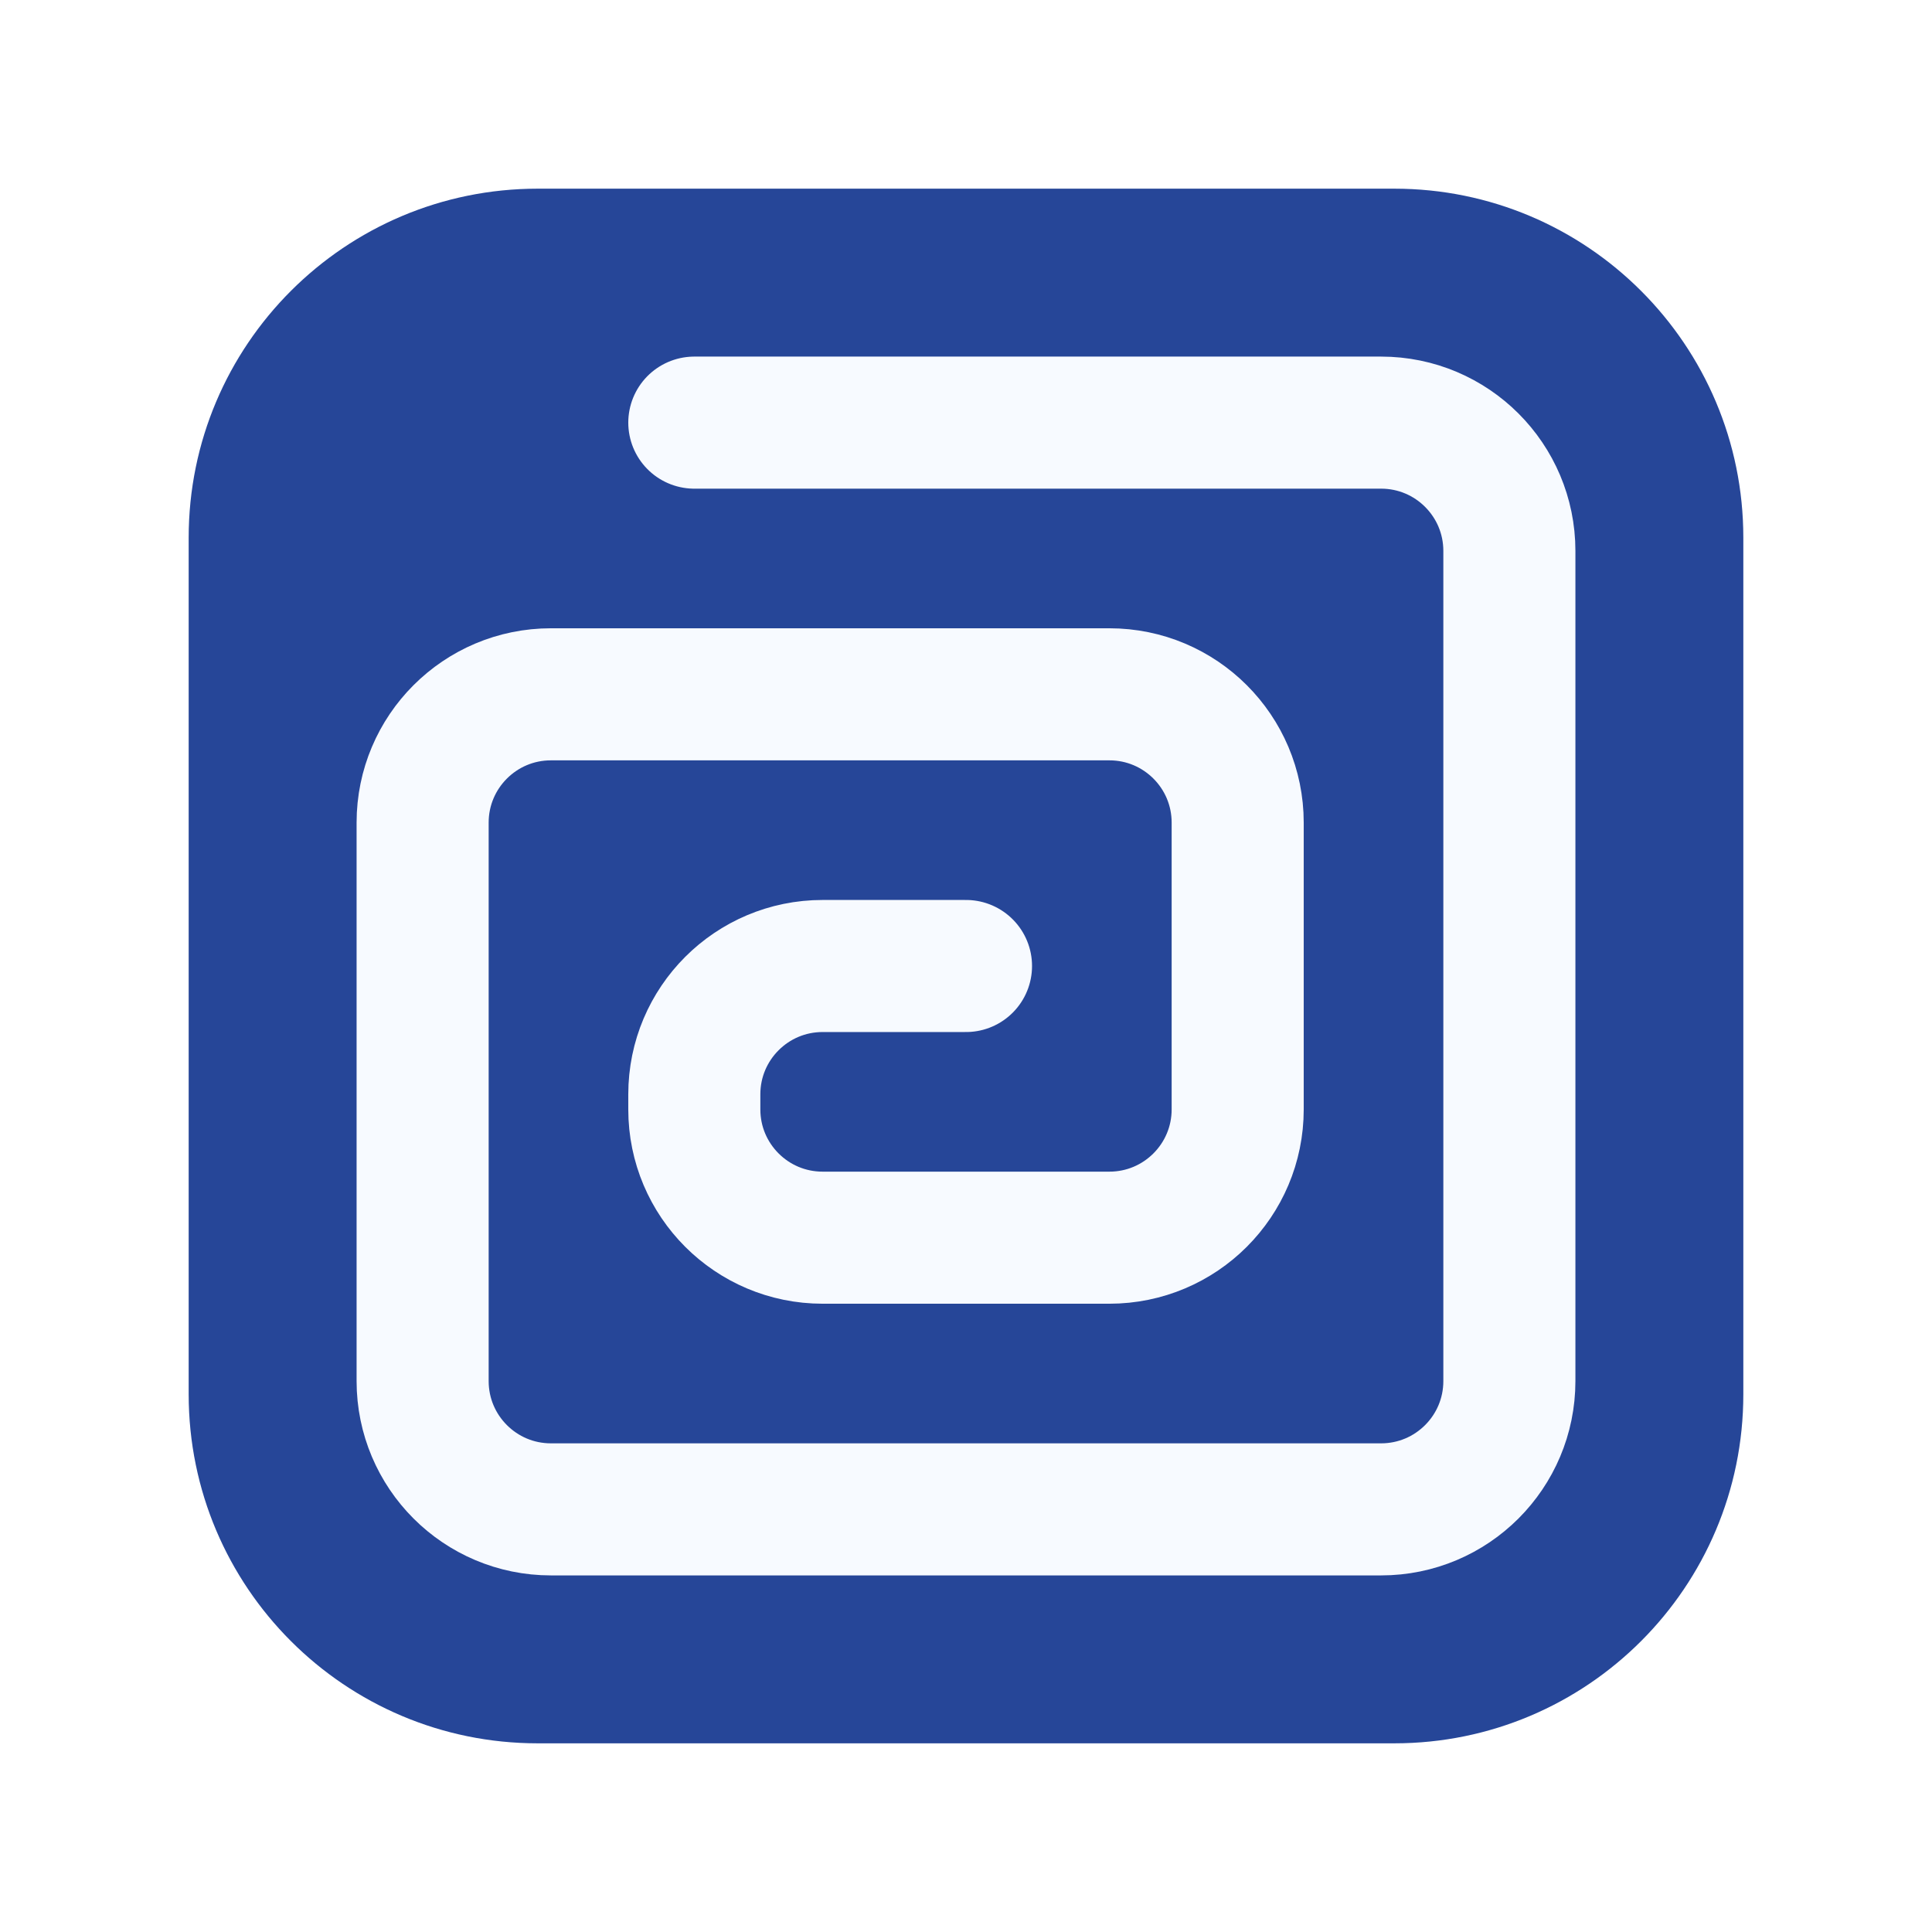
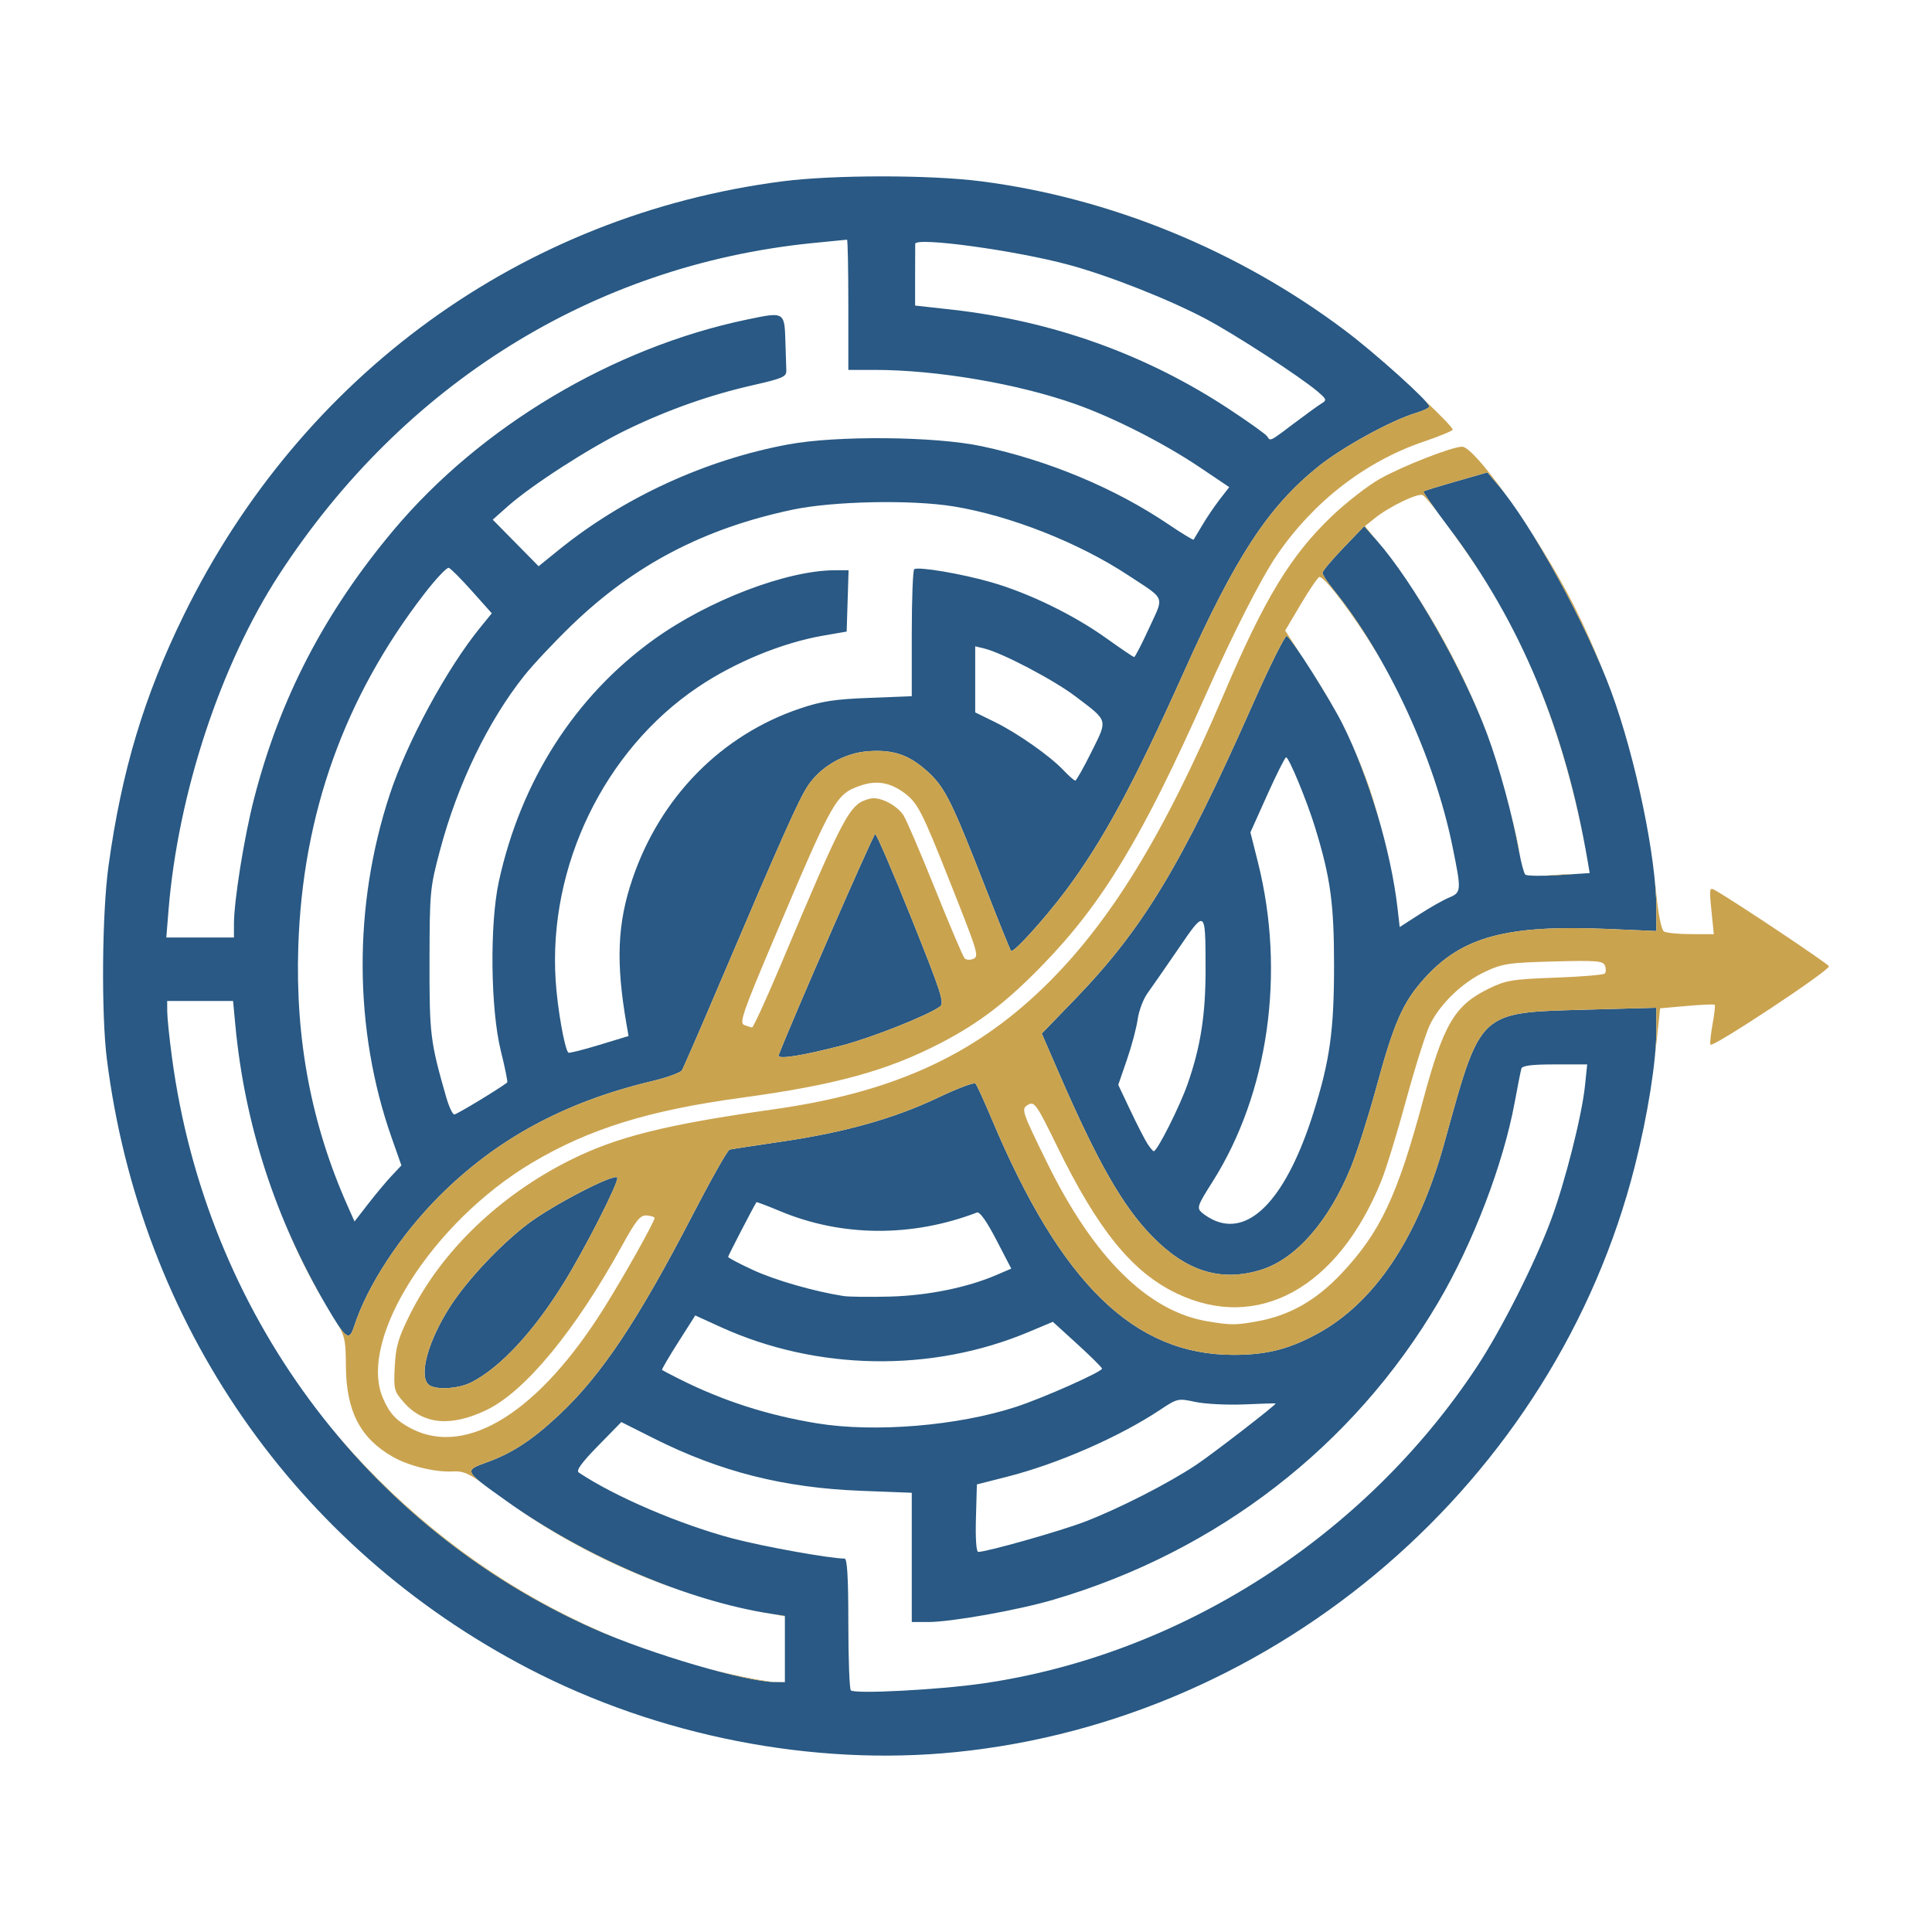
- <svg xmlns="http://www.w3.org/2000/svg" viewBox="0 0 1024 1024" role="img" aria-label="Ariadne logo">
-   <rect x="100" y="100" width="824" height="824" rx="185" fill="#264698" />
-   <path d="M 368 224 L 732 224 A 68 68 0 0 1 800 292 L 800 732 A 68 68 0 0 1 732 800 L 292 800 A 68 68 0 0 1 224 732 L 224 436 A 68 68 0 0 1 292 368 L 588 368 A 68 68 0 0 1 656 436 L 656 588 A 68 68 0 0 1 588 656 L 436 656 A 68 68 0 0 1 368 588 L 368 580 A 68 68 0 0 1 436 512 L 512 512" fill="none" stroke="#f7faff" stroke-width="70" stroke-linecap="round" stroke-linejoin="round" />
+ <svg xmlns="http://www.w3.org/2000/svg" viewBox="0 0 1024 1024" role="img" aria-labelledby="ariadne-logo-title">
+   <g transform="scale(2.56)">
+     <g transform="matrix(0.6913077,0,0,0.6913077,-659.6872,-467.0923)">
+       <path fill="#295984" d="m 1240.465,1200.405 c -42.68,4.3 -88.96,-4.75 -127.92,-25.03 -69.89,-36.38 -116.27,-103.38 -126.27,-182.43 -1.72,-13.57 -1.47,-43.9 0.49,-58 3.93,-28.45 10.64,-50.78 22.51,-75 35.32,-72.06 101.33,-119.89 179.35,-129.98 15.21,-1.96 44.1,-1.97 59.4,-0.01 38.72,4.96 77.14,20.69 109,44.64 9.25,6.95 25.3,21.41 25.3,22.8 0,0.4 -1.78,1.27 -3.95,1.92 -7.45,2.23 -22.11,10.28 -29.33,16.09 -15.04,12.12 -24.77,27.02 -40.29,61.66 -14.91,33.28 -24.27,50.59 -35.33,65.35 -6.4,8.54 -15.69,18.77 -16.37,18.03 -0.25,-0.27 -3.66,-8.7 -7.57,-18.73 -10.27,-26.3 -12.21,-30.19 -17.33,-34.89 -5.55,-5.08 -10.31,-6.73 -17.86,-6.18 -7.15,0.51 -14.24,4.57 -18.08,10.33 -2.72,4.09 -7.97,15.85 -26.31,58.97 -5.84,13.75 -10.99,25.58 -11.43,26.28 -0.45,0.71 -4.54,2.18 -9.1,3.27 -25.99,6.2 -46.46,17.29 -63.56,34.42 -11.67,11.69 -21.52,26.72 -25.45,38.83 -1.55,4.79 -2.41,4.16 -8.46,-6.16 -15.2,-25.93 -24.39,-54.32 -27.16,-83.89 l -0.68,-7.25 h -19.74 l 0.02,3.25 c 0.01,1.79 0.65,7.98 1.43,13.75 10.23,76.19 57.82,140.56 126.51,171.1 16.87,7.5 45.44,15.86 54.29,15.89 l 2.75,0.01 v -19.82 l -4.25,-0.67 c -24.87,-3.88 -55.44,-16.88 -78.79,-33.51 l -0.49,-0.35 c -7.67,-5.46 -10.67,-7.59 -10.36,-8.97 0.21,-0.92 1.89,-1.51 4.63,-2.51 7.72,-2.81 13.55,-6.64 21.61,-14.18 12.63,-11.81 23.61,-28.24 39.94,-59.76 5.54,-10.69 10.55,-19.55 11.14,-19.71 0.59,-0.15 7.67,-1.24 15.74,-2.42 18.83,-2.76 33.67,-6.94 46.76,-13.18 5.73,-2.73 10.75,-4.62 11.15,-4.19 0.4,0.42 2.61,5.27 4.93,10.77 20.71,49.24 42.6,70.53 72.45,70.49 9.69,-0.02 16.22,-1.63 24.59,-6.1 17.46,-9.3 30.55,-28.85 38.47,-57.43 5.97,-21.56 8.38,-31.2 14.55,-35.64 5.28,-3.81 13.31,-3.81 28.68,-4.24 l 20.25,-0.55 v 6.6 c 0,9.26 -2.55,25.42 -6.44,40.79 -23.85,94.26 -106.73,165.79 -203.42,175.54 z m 91.22,-144.37 c -11.94,3.59 -22.22,0.35 -32.51,-10.26 -8.74,-9.01 -16.19,-22.07 -27.76,-48.7 l -5.16,-11.87 9.8,-10.13 c 20.55,-21.24 32.03,-40.26 53.32,-88.31 5.16,-11.64 9.78,-20.93 10.26,-20.63 1.63,1.01 12.86,18.74 16.67,26.31 7.82,15.56 14.52,37.99 16.5,55.19 l 0.65,5.68 5.84,-3.77 c 3.22,-2.08 7.24,-4.36 8.94,-5.06 3.7,-1.54 3.74,-2.04 1.04,-15.26 -5.45,-26.78 -19.43,-56.89 -35.81,-77.17 -1.73,-2.14 -3.14,-4.31 -3.14,-4.83 0,-0.53 2.81,-3.88 6.25,-7.46 l 6.25,-6.51 3.81,4.34 c 10.96,12.52 25.72,38.4 32.98,57.85 3.61,9.66 7.7,24.69 9.64,35.45 0.59,3.28 1.41,6.29 1.82,6.7 0.42,0.42 4.92,0.48 10.02,0.15 l 9.26,-0.6 -0.61,-3.6 c -6.73,-39.31 -20.01,-71.22 -41.51,-99.79 -4.39,-5.82 -7.83,-10.72 -7.66,-10.9 0.18,-0.17 4.55,-1.53 9.73,-3.01 l 9.41,-2.7 2.89,3.4 c 10.38,12.21 26.73,41.97 34.2,62.26 7.3,19.82 13.52,49.75 13.52,65.1 v 6.59 l -14.75,-0.63 c -30.07,-1.27 -43.41,2.32 -54.61,14.69 -6.59,7.28 -9.21,13.23 -14.68,33.39 -2.25,8.25 -5.58,18.69 -7.41,23.21 -6.67,16.39 -16.62,27.7 -27.19,30.88 z m -326.95,-107.84 -0.67,8.25 h 20.26 v -3.97 c 0,-7.05 3.05,-26.1 6.04,-37.7 7.73,-29.97 21.14,-55.78 41.75,-80.33 26.06,-31.06 65.73,-54.7 105.81,-63.07 l 0.25,-0.05 c 5.91,-1.24 8.65,-1.81 9.97,-0.7 1.16,0.98 1.21,3.27 1.34,7.57 0.11,3.44 0.23,7.21 0.27,8.39 0.06,1.91 -1.02,2.39 -9.93,4.42 -12.96,2.94 -25.54,7.38 -38,13.42 -10.88,5.28 -28.35,16.53 -35.5,22.88 l -4.5,3.99 13.74,13.95 6.13,-4.96 c 19.39,-15.68 43.89,-26.93 68.63,-31.52 14.6,-2.71 44.06,-2.43 58,0.55 20.03,4.28 39.83,12.56 55.81,23.34 4.04,2.73 7.46,4.81 7.6,4.63 0.13,-0.19 1.3,-2.14 2.6,-4.34 1.29,-2.2 3.64,-5.66 5.21,-7.7 l 2.86,-3.69 -8.83,-5.94 c -10.81,-7.27 -25.87,-14.92 -37.33,-18.96 -17.23,-6.09 -41.49,-10.21 -60.03,-10.21 h -7.89 v -19.5 c 0,-10.72 -0.18,-19.5 -0.39,-19.5 -0.22,0 -5.06,0.48 -10.75,1.06 -65.27,6.68 -122.19,42.14 -159.33,99.24 -17.56,27 -30.27,65.56 -33.12,100.45 z m 83.14,56 c 0.83,2.89 1.93,5.25 2.45,5.25 0.7,0 13.51,-7.75 15.85,-9.59 0.19,-0.15 -0.68,-4.47 -1.95,-9.59 -3.06,-12.41 -3.34,-37.88 -0.56,-50.62 6.58,-30.13 22.8,-55.46 46.42,-72.46 16.32,-11.75 39.87,-20.74 54.34,-20.74 h 3.98 l -0.58,18.37 -7,1.21 c -12.27,2.12 -26.5,7.97 -37.62,15.48 -27.98,18.88 -44.78,53.59 -42.53,87.86 0.54,8.38 2.67,20.43 3.8,21.56 0.21,0.21 4.35,-0.82 9.2,-2.3 l 8.83,-2.68 -0.61,-3.5 c -3.23,-18.68 -2.75,-30.24 1.79,-43.59 8.32,-24.47 26.59,-43.05 50.14,-50.99 6.48,-2.19 10.42,-2.8 20.75,-3.19 l 12.75,-0.5 v -18.8 c 0,-10.35 0.34,-19.01 0.75,-19.25 1.37,-0.8 14.25,1.38 23.06,3.92 11.27,3.24 24.75,9.8 34.52,16.81 4.29,3.07 8.01,5.59 8.28,5.59 0.26,0 2.27,-3.88 4.45,-8.63 0.37,-0.81 0.72,-1.54 1.03,-2.21 1.48,-3.14 2.29,-4.84 1.94,-6.26 -0.47,-1.97 -3.15,-3.4 -9.25,-7.42 -14.82,-9.76 -35.33,-17.84 -52.28,-20.6 -12.69,-2.06 -36.05,-1.58 -48.19,0.98 -26.56,5.61 -47.44,16.53 -66.17,34.61 -5.15,4.96 -11.53,11.76 -14.19,15.1 -10.86,13.64 -19.99,32.53 -25.23,52.26 -3.01,11.29 -3.11,12.36 -3.15,33.17 -0.04,22.06 0.21,24.1 4.98,40.75 z m 121.2,177.71 c 1.1,1.15 26.25,-0.15 39.41,-2.05 59.16,-8.51 114.52,-43.99 148.12,-94.91 7.31,-11.09 17.26,-30.77 22.1,-43.74 4.24,-11.34 9.32,-31.4 10.25,-40.45 l 0.65,-6.31 h -9.67 c -6.88,0 -9.78,0.36 -10.04,1.25 -0.2,0.69 -1.11,5.26 -2.01,10.16 -3.42,18.49 -12.46,42.13 -22.89,59.84 -25.36,43.09 -66.12,74.6 -115.19,89.05 -10.65,3.14 -30.64,6.7 -37.58,6.7 h -4.9 v -38.71 l -15.25,-0.59 c -23.11,-0.9 -42.12,-5.71 -61.99,-15.69 l -9.75,-4.9 -6.99,7.15 c -4.93,5.04 -6.63,7.38 -5.75,7.97 10.8,7.22 30.37,15.59 46.23,19.78 9.12,2.4 29.09,5.99 33.38,5.99 0.79,0 1.12,5.71 1.12,19.33 0,10.64 0.34,19.69 0.75,20.13 z m -150.76,-145.19 2.12,4.77 4.09,-5.27 c 2.24,-2.9 5.4,-6.68 7.01,-8.39 l 2.94,-3.13 -2.95,-8.37 c -11.36,-32.34 -11.55,-69.33 -0.52,-102.77 5.19,-15.73 17.02,-37.57 27.04,-49.91 l 3.5,-4.3 -5.92,-6.64 c -3.25,-3.65 -6.39,-6.79 -6.96,-6.98 -0.57,-0.19 -3.8,3.23 -7.18,7.59 -24.06,31.1 -36.6,66.12 -37.89,105.84 -0.91,27.85 3.91,53.22 14.72,77.56 z m 260.03,4.61 c 10.76,4.3 21.46,-7.58 29.31,-32.51 4.87,-15.46 6.13,-24.49 6.14,-43.87 0,-18.69 -1.05,-26.38 -5.69,-41.5 -2.45,-7.97 -7.84,-21.01 -8.67,-20.97 -0.33,0.02 -2.88,5.08 -5.65,11.25 l -5.04,11.22 2.26,9 c 8.31,33.07 3.16,69.19 -13.63,95.68 -4.51,7.11 -4.74,7.79 -3.19,9.19 0.93,0.84 2.8,1.97 4.16,2.51 z m 15.42,-234.97 c 0.26,0.41 0.43,0.72 0.69,0.84 0.68,0.32 1.94,-0.64 6.77,-4.3 l 0.5,-0.37 c 3.58,-2.71 7.31,-5.41 8.3,-6.01 1.66,-0.99 1.57,-1.28 -1.2,-3.63 -5.21,-4.43 -24.66,-17.06 -33.5,-21.75 -11.02,-5.83 -29.01,-12.93 -41,-16.17 -16.03,-4.32 -45.88,-8.4 -45.97,-6.27 -0.02,0.41 -0.03,4.74 -0.03,9.61 v 8.87 l 10.75,1.19 c 30.45,3.4 58.47,13.44 83.38,29.88 5.85,3.85 10.94,7.5 11.31,8.11 z m -134.77,295.59 c 17.25,2.81 42.13,0.75 59.58,-4.95 8.12,-2.65 25.76,-10.5 25.73,-11.44 -0.01,-0.34 -3.33,-3.63 -7.37,-7.32 l -7.36,-6.7 -7.24,3.04 c -29.05,12.21 -63.43,11.65 -92.25,-1.48 l -7.6,-3.47 -5.12,8.04 c -2.81,4.42 -4.99,8.15 -4.83,8.29 0.16,0.14 2.54,1.38 5.29,2.76 12.94,6.5 26.39,10.82 41.17,13.23 z m 47.55,28.4 c -0.18,6.03 0.1,10.1 0.68,10.1 2.58,0 24.56,-6.22 31.87,-9.02 10.29,-3.94 25.28,-11.6 33.5,-17.11 5.02,-3.36 23.73,-17.82 23.73,-18.33 0,-0.07 -4.21,0.05 -9.36,0.28 -5.15,0.22 -11.75,-0.11 -14.67,-0.73 -5.22,-1.12 -5.41,-1.08 -10.52,2.31 -12.31,8.18 -30.69,16.22 -45.95,20.1 l -9,2.29 z m -40.22,-141.55 c -12,3.11 -19.38,4.25 -18.88,2.92 3.63,-9.56 28.38,-66.27 28.92,-66.27 0.41,0 5.3,11.36 10.87,25.25 9.03,22.54 9.94,25.38 8.5,26.44 -3.63,2.66 -20.51,9.35 -29.41,11.66 z m 0.5,75.01 c 1.65,0.26 7.95,0.33 14,0.17 11.31,-0.31 23.03,-2.68 31.82,-6.45 l 4.48,-1.92 -4.49,-8.65 c -2.87,-5.53 -4.96,-8.47 -5.78,-8.16 -19.45,7.46 -40.54,7.32 -58.97,-0.41 -3.81,-1.59 -7,-2.8 -7.08,-2.67 -1.01,1.58 -8.48,16.01 -8.48,16.37 0,0.27 3.35,2.04 7.45,3.93 6.59,3.05 18.26,6.41 27.05,7.79 z m -111.39,25.84 c -4.03,2.05 -11.13,2.38 -12.91,0.6 -2.88,-2.88 0.09,-13.3 6.69,-23.5 5.03,-7.79 15.04,-18.41 23.1,-24.52 7.56,-5.73 26.3,-15.41 26.82,-13.86 0.45,1.36 -9.65,21.22 -16.07,31.58 -9.03,14.58 -19,25.3 -27.63,29.7 z m 202.47,-71.45 c 0.81,1.24 1.66,2.25 1.89,2.25 1.04,0 7.8,-13.42 10.14,-20.13 3.88,-11.08 5.39,-20.73 5.38,-34.21 -0.01,-9.69 -0.01,-14.24 -1.21,-14.59 -1.06,-0.3 -3.05,2.6 -6.79,8.07 l -0.13,0.2 c -3.83,5.59 -8,11.59 -9.26,13.34 -1.27,1.75 -2.59,5.26 -2.94,7.8 -0.35,2.53 -1.8,7.99 -3.23,12.13 l -2.59,7.51 3.64,7.69 c 2,4.23 4.3,8.7 5.1,9.94 z m -25.14,-111.85 c 1.61,1.7 3.2,3.1 3.52,3.1 0.33,0 2.51,-3.87 4.86,-8.6 0.22,-0.45 0.44,-0.89 0.65,-1.3 1.94,-3.89 2.95,-5.92 2.58,-7.66 -0.44,-2.08 -2.86,-3.75 -8.05,-7.68 -6.44,-4.89 -21.95,-13.04 -27.25,-14.31 l -2.75,-0.67 v 19.8 l 5.75,2.81 c 6.84,3.35 16.6,10.19 20.69,14.51 z" />
+       <path fill="#caa34f" d="m 1331.685,1056.035 c 10.57,-3.18 20.52,-14.49 27.19,-30.88 1.83,-4.52 5.16,-14.96 7.41,-23.21 5.47,-20.16 8.09,-26.11 14.68,-33.39 11.2,-12.37 24.54,-15.96 54.61,-14.69 l 14.75,0.63 v -6.59 c 0,-2.83 -0.21,-6.14 -0.6,-9.8 0.21,1.76 0.4,3.52 0.58,5.29 0.61,6.18 1.55,10.77 2.28,11.23 0.68,0.43 4.32,0.8 8.09,0.8 l 6.85,0.02 -0.71,-7.09 c -0.68,-6.73 -0.62,-7.04 1.15,-6.04 6.05,3.45 33.81,21.99 34.04,22.73 0.36,1.2 -35.09,24.64 -35.49,23.47 -0.17,-0.51 0.13,-3.32 0.66,-6.25 0.54,-2.92 0.81,-5.48 0.62,-5.68 -0.2,-0.2 -3.95,-0.04 -8.35,0.35 l -8,0.71 -0.59,5.65 c -0.28,2.76 -0.59,5.44 -0.91,8.06 0.25,-2.72 0.38,-5.18 0.38,-7.28 v -6.6 l -20.25,0.55 c -15.37,0.43 -23.4,0.43 -28.68,4.24 -6.17,4.44 -8.58,14.08 -14.55,35.64 -7.92,28.58 -21.01,48.13 -38.47,57.43 -8.37,4.47 -14.9,6.08 -24.59,6.1 -29.85,0.04 -51.74,-21.25 -72.45,-70.49 -2.32,-5.5 -4.53,-10.35 -4.93,-10.77 -0.4,-0.43 -5.42,1.46 -11.15,4.19 -13.09,6.24 -27.93,10.42 -46.76,13.18 -8.07,1.18 -15.15,2.27 -15.74,2.42 -0.59,0.16 -5.6,9.02 -11.14,19.71 -16.33,31.52 -27.31,47.95 -39.94,59.76 -8.06,7.54 -13.89,11.37 -21.61,14.18 -2.74,1 -4.42,1.59 -4.63,2.51 -0.16,0.71 0.58,1.64 2.41,3.14 -3.86,-2.66 -5.39,-3.06 -7.97,-2.92 -5.36,0.28 -13.21,-1.64 -18.05,-4.42 -9.69,-5.57 -13.84,-13.58 -13.97,-26.98 -0.06,-6.79 -0.12,-8.53 -2.1,-12.09 2.71,4 3.48,3.4 4.61,-0.11 3.93,-12.11 13.78,-27.14 25.45,-38.83 17.1,-17.13 37.57,-28.22 63.56,-34.42 4.56,-1.09 8.65,-2.56 9.1,-3.27 0.44,-0.7 5.59,-12.53 11.43,-26.28 18.34,-43.12 23.59,-54.88 26.31,-58.97 3.84,-5.76 10.93,-9.82 18.08,-10.33 7.55,-0.55 12.31,1.1 17.86,6.18 5.12,4.7 7.06,8.59 17.33,34.89 3.91,10.03 7.32,18.46 7.57,18.73 0.68,0.74 9.97,-9.49 16.37,-18.03 11.06,-14.76 20.42,-32.07 35.33,-65.35 15.52,-34.64 25.25,-49.54 40.29,-61.66 7.22,-5.81 21.88,-13.86 29.33,-16.09 2.17,-0.65 3.95,-1.52 3.95,-1.92 0,-0.25 -0.5,-0.91 -1.39,-1.86 4.84,4.6 8.39,8.23 8.39,8.81 0,0.34 -3.9,1.95 -8.66,3.57 -17.5,5.94 -33.16,18.07 -44.05,34.11 -4.72,6.94 -13.03,23.27 -21.25,41.76 -18.89,42.46 -30.74,62.13 -48.5,80.52 -10.96,11.34 -19.19,17.67 -30.88,23.74 -16,8.3 -31.51,12.56 -59.66,16.38 -27.74,3.76 -45.67,9.33 -62.73,19.48 -29.8,17.73 -52.07,52.72 -44.73,70.29 1.99,4.75 4.09,7.02 8.71,9.38 16.61,8.47 38.19,-5.13 57.7,-36.35 6.05,-9.69 15,-25.65 15.03,-26.81 0.01,-0.29 -1.03,-0.62 -2.32,-0.73 -1.99,-0.16 -3.14,1.27 -7.7,9.53 -13.86,25.1 -28.75,43.12 -40.22,48.68 -10.64,5.16 -19,4.43 -24.79,-2.16 -3.02,-3.43 -3.14,-3.91 -2.79,-10.79 0.3,-6.02 1.05,-8.57 4.55,-15.6 9.39,-18.87 26.64,-35.52 47.79,-46.14 14.03,-7.05 28.74,-10.73 61,-15.29 35.34,-4.98 59.49,-15.83 80.67,-36.23 19.92,-19.2 36.17,-45.58 54.33,-88.24 12.15,-28.53 19.96,-41.39 32.28,-53.17 4.36,-4.16 10.87,-9.22 14.49,-11.24 6.92,-3.87 21.56,-9.59 24.55,-9.59 1.84,0 7,5.93 13.01,14.29 -0.89,-1.16 -1.74,-2.23 -2.55,-3.19 l -2.89,-3.4 -9.41,2.7 c -5.18,1.48 -9.55,2.84 -9.73,3.01 -0.12,0.13 1.59,2.65 4.17,6.2 -2.13,-2.77 -3.76,-4.7 -4.38,-5.09 -1.3,-0.8 -10.08,3.42 -14.42,6.93 l -2.88,2.33 2.91,3.63 -3.15,-3.6 -6.25,6.51 c -3.44,3.58 -6.25,6.93 -6.25,7.46 0,0.52 1.41,2.69 3.14,4.83 5.33,6.59 10.4,14.22 15,22.44 -1.73,-3.04 -3.54,-5.99 -5.41,-8.85 -6.36,-9.7 -12.31,-17.2 -13.64,-17.2 -0.39,0 -2.86,3.61 -5.49,8.03 l -4.77,8.04 4.82,7.41 c -2.12,-3.16 -3.78,-5.45 -4.34,-5.79 -0.48,-0.3 -5.1,8.99 -10.26,20.63 -21.29,48.05 -32.77,67.07 -53.32,88.31 l -9.8,10.13 5.16,11.87 c 11.57,26.63 19.02,39.69 27.76,48.7 10.29,10.61 20.57,13.85 32.51,10.26 z m -125.36,-67.24 c 8.9,-2.31 25.78,-9 29.41,-11.66 1.44,-1.06 0.53,-3.9 -8.5,-26.44 -5.57,-13.89 -10.46,-25.25 -10.87,-25.25 -0.54,0 -25.29,56.71 -28.92,66.27 -0.5,1.33 6.88,0.19 18.88,-2.92 z m -110.89,100.85 c 8.63,-4.4 18.6,-15.12 27.63,-29.7 6.42,-10.36 16.52,-30.22 16.07,-31.58 -0.52,-1.55 -19.26,8.13 -26.82,13.86 -8.06,6.11 -18.07,16.73 -23.1,24.52 -6.6,10.2 -9.57,20.62 -6.69,23.5 1.78,1.78 8.88,1.45 12.91,-0.6 z m 220.44,-18.26 c 7.1,1.18 8.41,1.18 15.02,-0.02 9.67,-1.76 17.56,-6.27 25.19,-14.37 11.55,-12.29 16.69,-23.2 24.36,-51.78 6.13,-22.81 9.44,-28.45 19.62,-33.43 5.2,-2.55 6.97,-2.84 19.9,-3.32 7.81,-0.28 14.51,-0.84 14.9,-1.23 0.39,-0.39 0.42,-1.45 0.07,-2.36 -0.56,-1.45 -2.37,-1.6 -15.37,-1.26 -13.38,0.35 -15.27,0.63 -20.44,3.03 -6.82,3.16 -13.58,9.65 -16.64,15.96 -1.22,2.54 -4.42,12.66 -7.1,22.5 -2.67,9.84 -6.04,20.8 -7.49,24.35 -12.98,31.95 -36.92,45.12 -61.11,33.63 -13.42,-6.37 -23.68,-19 -36.05,-44.35 -5.89,-12.08 -6.67,-13.22 -8.42,-12.29 -2.33,1.25 -2.18,1.73 5.54,17.45 13.95,28.42 30.22,44.51 48.02,47.49 z m -138.76,-88.76 c 0.94,0.37 2.01,0.71 2.37,0.75 0.36,0.04 4.12,-8.14 8.36,-18.18 19.64,-46.6 20.82,-48.79 27.03,-50.35 2.79,-0.7 7.93,1.88 9.97,5 0.85,1.29 5.13,11.27 9.51,22.17 4.38,10.9 8.34,20.2 8.8,20.66 0.46,0.46 1.55,0.56 2.41,0.23 1.99,-0.76 1.83,-1.31 -6.74,-22.96 -8.47,-21.37 -9.73,-23.83 -13.74,-26.81 -4.24,-3.15 -8.34,-3.84 -13.08,-2.2 -7.42,2.57 -8.11,3.78 -25.79,45.51 -9.43,22.23 -10.59,25.59 -9.1,26.18 z m -123.03,121.43 c 4.16,4.97 8.56,9.79 13.2,14.43 20.95,20.95 45.21,37.09 71.97,47.95 -2.47,-0.96 -4.82,-1.94 -6.97,-2.89 -30.8,-13.7 -57.35,-34.19 -78.2,-59.49 z m 358.97,-268.67 c 4.67,7.26 9.23,15.03 12.68,21.88 3.13,6.21 5.98,12.6 8.56,19.15 -5.48,-13.19 -13.64,-28.83 -21.24,-41.03 z m -303.82,292.11 c 14.53,9.91 31.52,18.4 48.08,24.23 -16.83,-5.77 -33.27,-14.03 -48.08,-24.23 z m 291,-230.35 c -0.2,-0.58 -0.41,-1.15 -0.62,-1.7 -5.05,-13.54 -13.75,-30.2 -22.26,-43.3 8.77,13.2 16.87,28.87 22.36,43.54 0.17,0.45 0.34,0.94 0.52,1.46 z m -227.91,279.74 c 5.78,1.33 11.96,2.45 13.75,2.49 l 3.25,0.07 -2.75,-0.01 c -3.78,-0.01 -11.15,-1.54 -19.67,-3.88 1.8,0.47 3.61,0.91 5.42,1.33 z m 186.35,-279.45 c 1.72,3.74 3.31,7.63 4.93,12.01 1.26,3.39 2.62,7.82 3.9,12.58 -2.44,-8.6 -5.49,-17.14 -8.83,-24.59 z m 54.75,-20.41 c 7.21,16.7 12.47,34.78 16.02,54.79 -3.53,-19.75 -8.9,-38.11 -16.02,-54.79 z m -362.39,188.06 c -4.52,-7.68 -8.57,-15.97 -12.09,-24.65 3.46,8.42 7.49,16.65 12.09,24.65 z m 374.72,-127.64 -4.66,0.3 c -1.35,0.09 -2.66,0.15 -3.87,0.18 2.54,-0.27 5.99,-0.48 8.28,-0.48 z m -16.45,-6.3 c -0.02,-0.08 -0.03,-0.16 -0.05,-0.25 -0.61,-3.38 -1.43,-7.18 -2.38,-11.11 1.31,5.16 2.27,9.52 2.43,11.36 z m -20.08,-96.06 c 2.74,3.7 5.35,7.46 7.82,11.28 -2.44,-3.67 -5.22,-7.68 -7.82,-11.28 z m -76.03,-86.44 c -20.84,-9.45 -42.96,-15.85 -65.17,-18.69 22.27,2.85 44.33,9.22 65.17,18.69 z m -127.26,410.45 3.39,0.53 v 0.13 z m 161.29,-282.15 c 2.3,3.59 4.29,6.86 6.08,10.02 -1.82,-3.15 -3.99,-6.72 -6.08,-10.02 z m 96.41,28.46 c 1.16,4.54 2.19,9.13 3.1,13.76 -0.9,-4.54 -1.95,-9.18 -3.1,-13.76 z m -89.67,-133.07 c 1.12,0.81 2.24,1.64 3.35,2.47 0.58,0.44 1.23,0.94 1.93,1.5 -0.77,-0.61 -1.51,-1.18 -2.22,-1.71 -1.01,-0.76 -2.04,-1.52 -3.06,-2.26 z m 57.17,165.3 c -0.02,-0.01 -0.04,-0.02 -0.06,-0.04 -0.08,-0.08 -0.17,-0.26 -0.28,-0.52 0.11,0.22 0.22,0.41 0.34,0.56 z" />
+     </g>
+   </g>
</svg>
